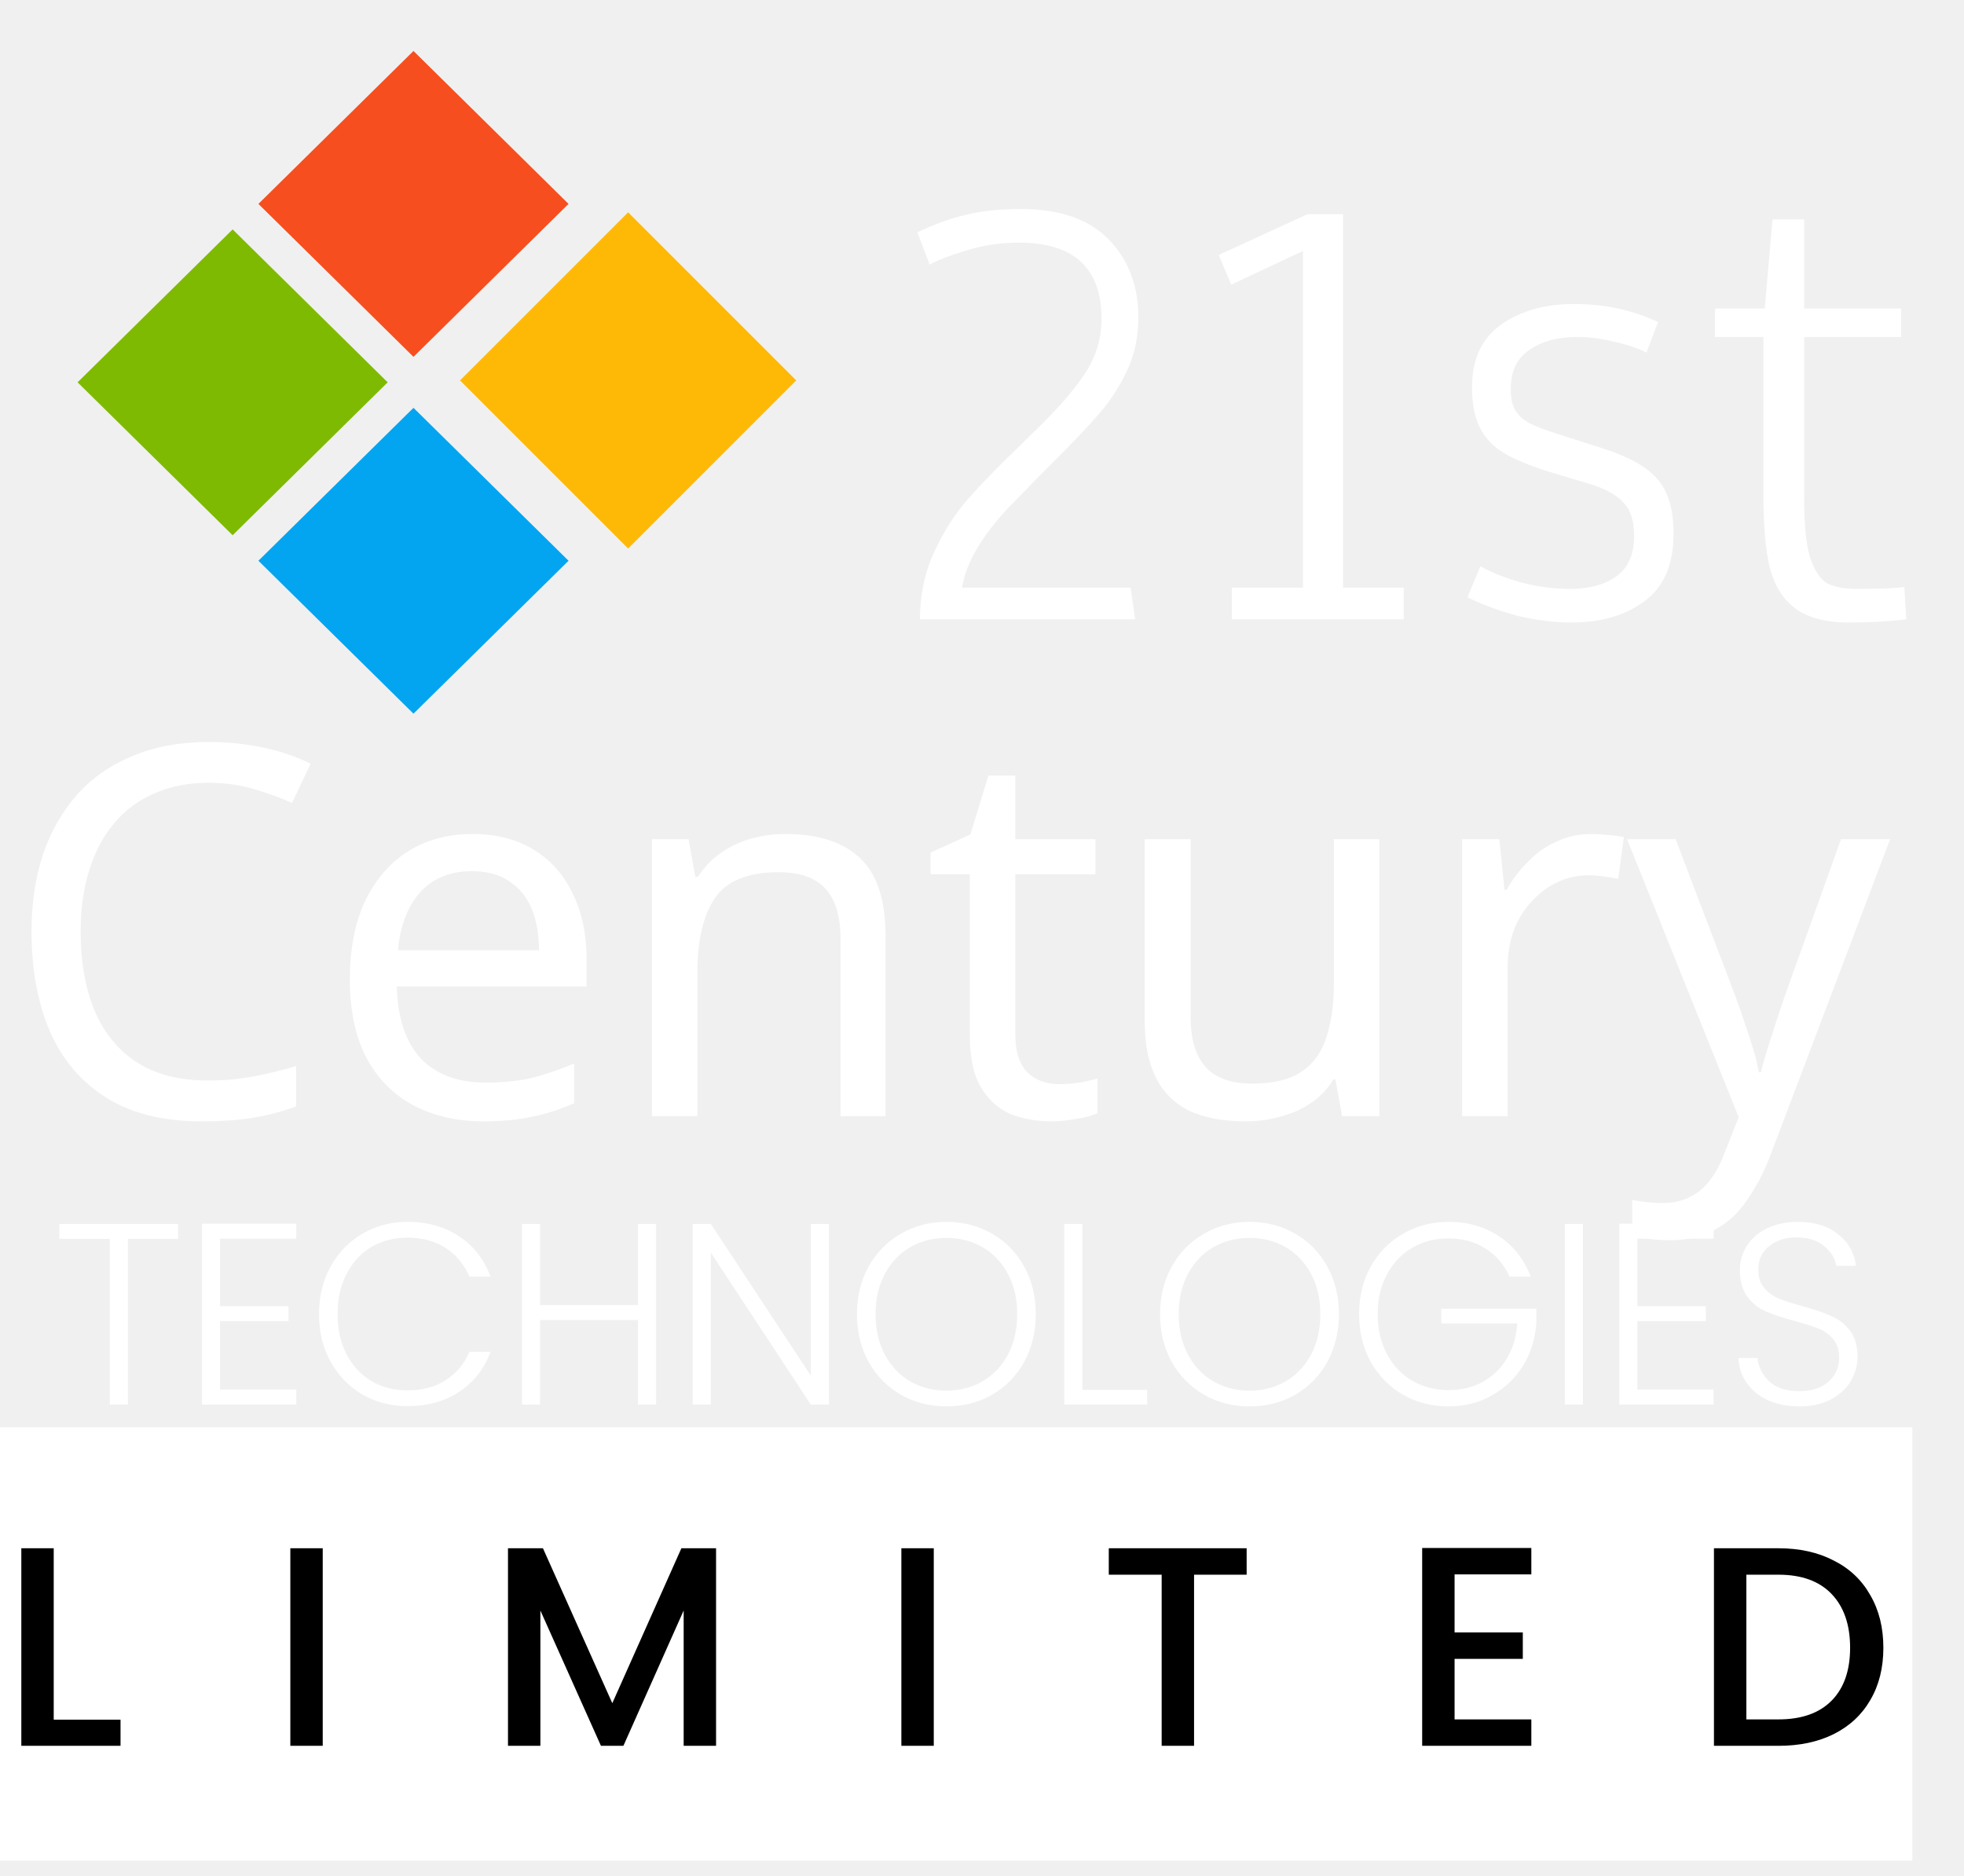
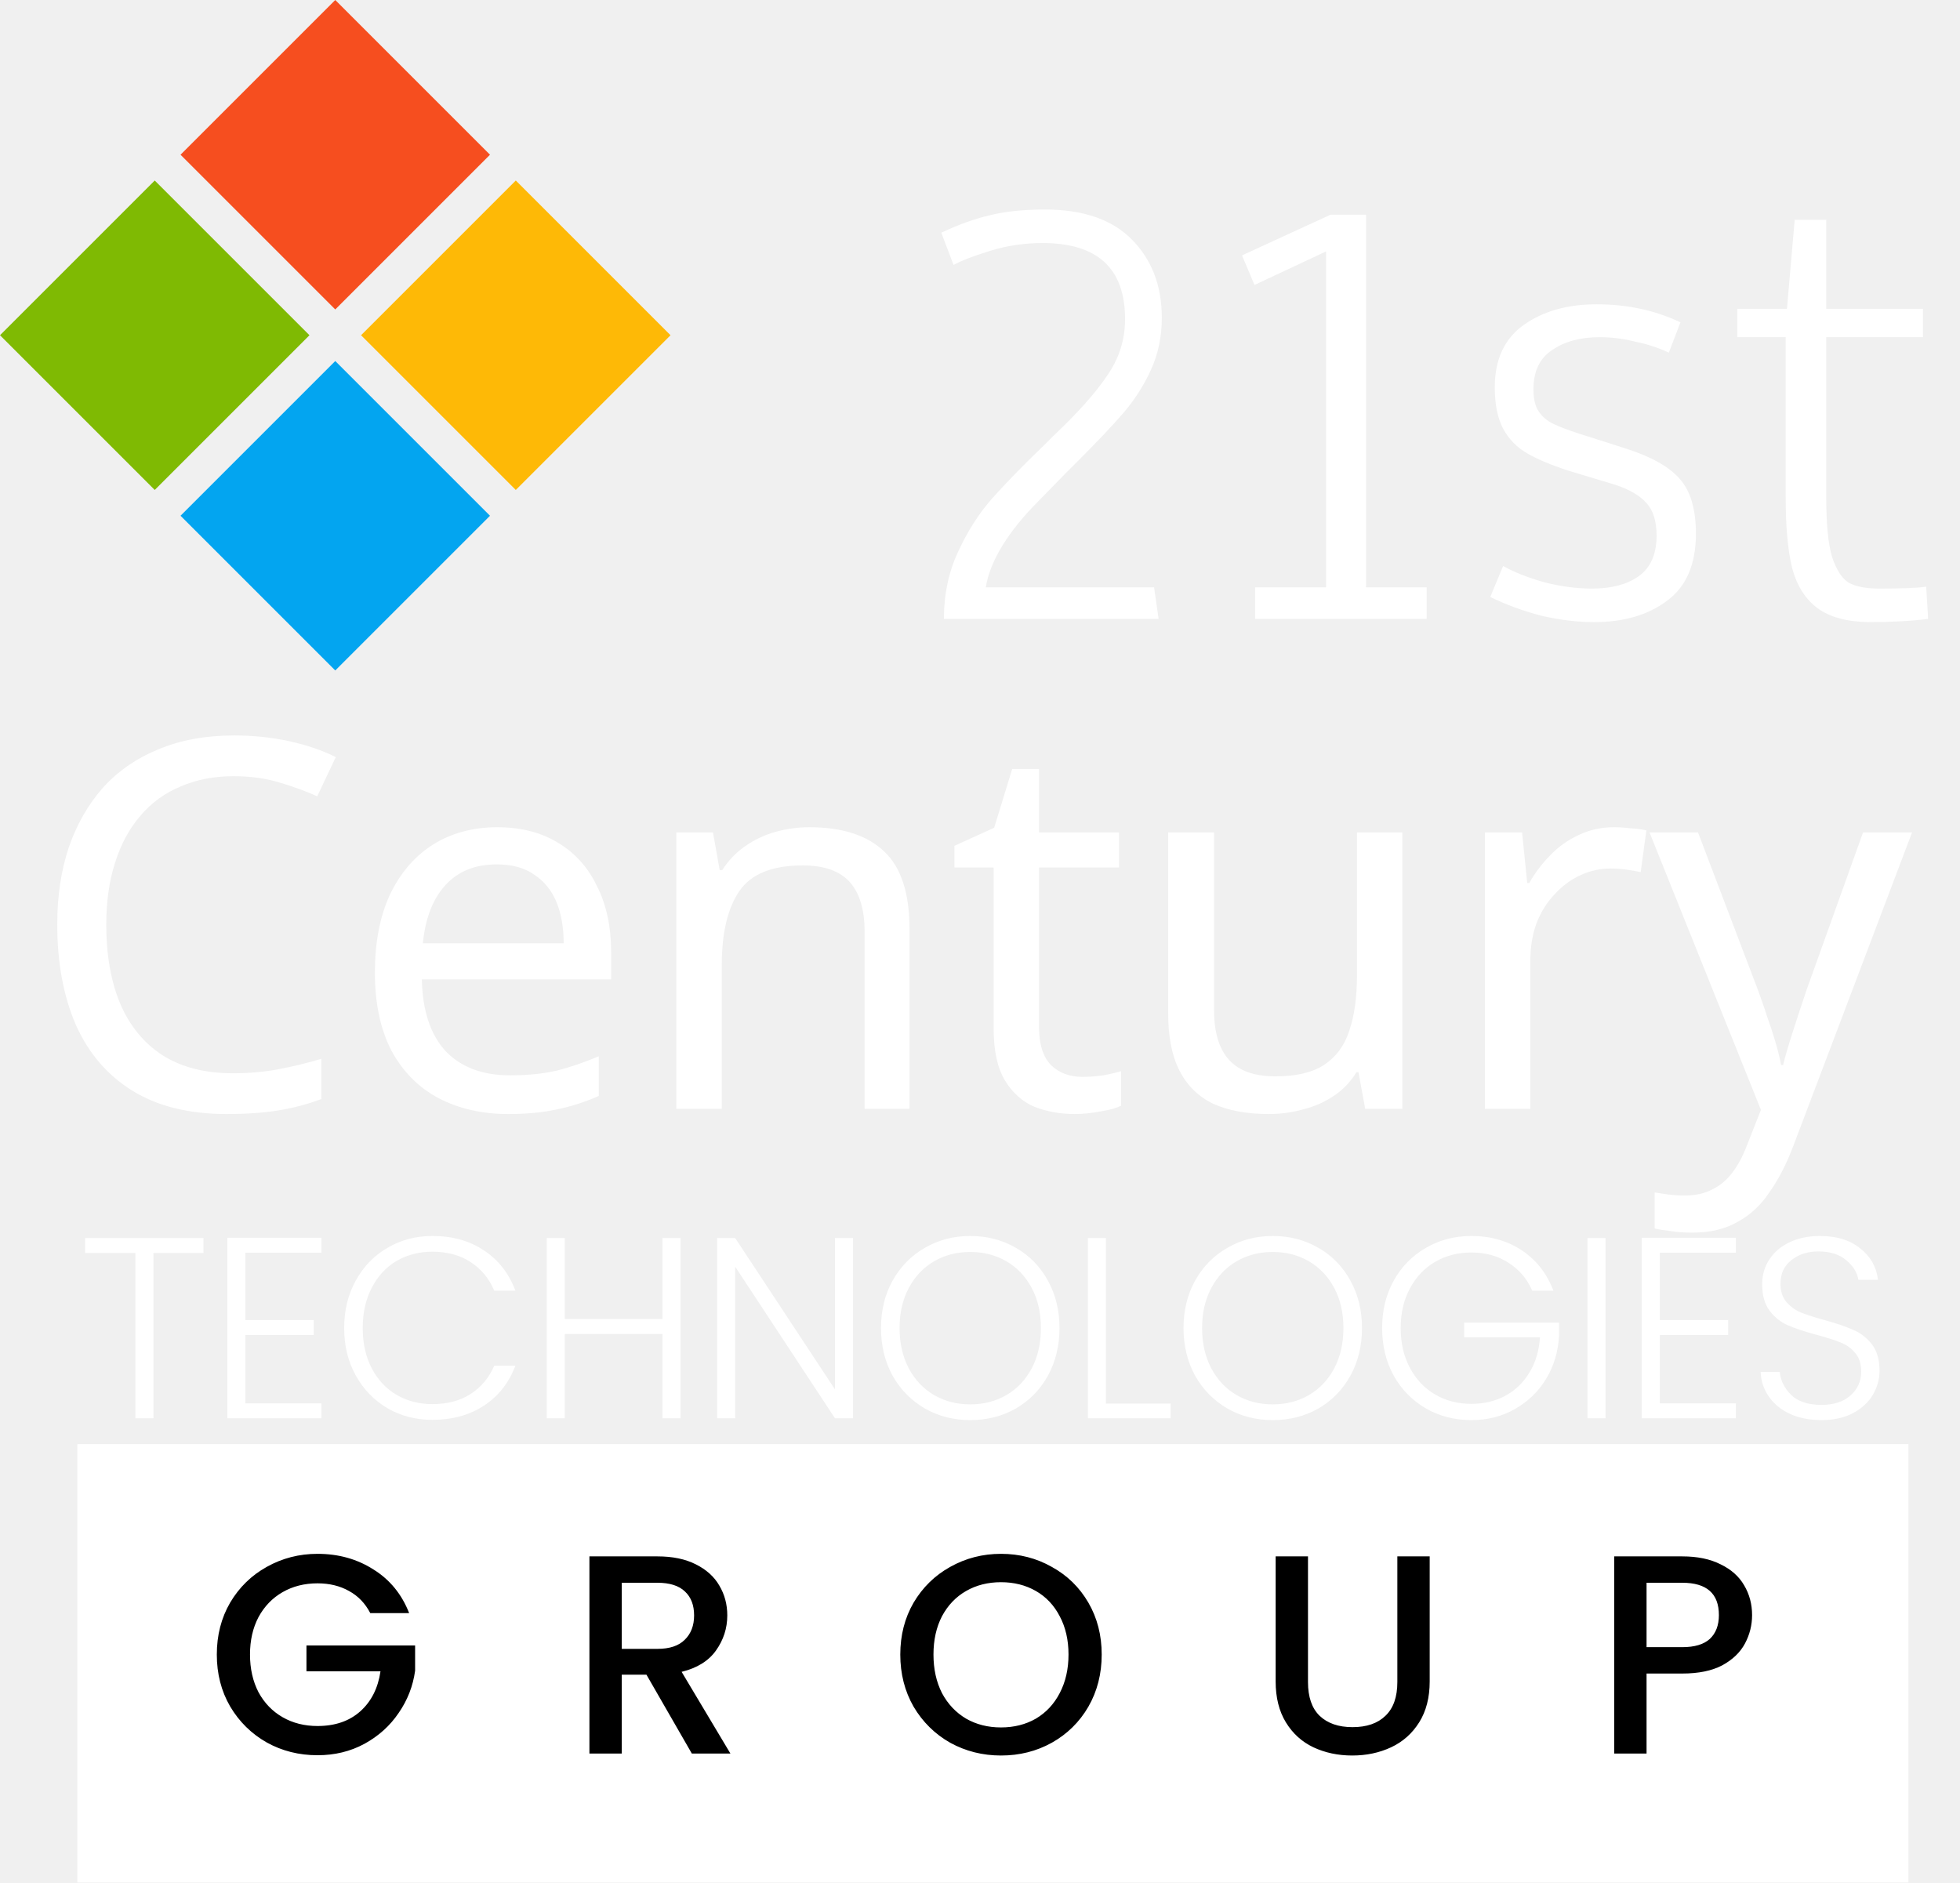
- <svg xmlns="http://www.w3.org/2000/svg" width="111" height="106" viewBox="0 0 111 106" fill="none">
-   <path d="M23.369 2.881L32.132 11.524L23.369 20.168L14.605 11.524L23.369 2.881Z" fill="#F64E1F" />
-   <path d="M13.148 12.965L21.911 21.608L13.148 30.251L4.385 21.608L13.148 12.965Z" fill="#7FBA03" />
-   <path d="M35.5 12L45 21.5L35.5 31L26 21.5L35.5 12Z" fill="#FEB906" />
-   <path d="M23.369 23.049L32.132 31.692L23.369 40.335L14.605 31.692L23.369 23.049Z" fill="#03A5F0" />
-   <path d="M51.995 35C51.995 33.612 52.263 32.347 52.798 31.203C53.334 30.034 53.979 29.024 54.734 28.172C55.488 27.32 56.474 26.31 57.691 25.141L58.239 24.594C59.578 23.328 60.576 22.208 61.233 21.234C61.915 20.261 62.255 19.19 62.255 18.021C62.255 15.149 60.697 13.713 57.582 13.713C56.559 13.713 55.573 13.859 54.624 14.151C53.675 14.443 52.981 14.711 52.543 14.954L51.849 13.128C52.823 12.666 53.736 12.337 54.587 12.143C55.44 11.924 56.486 11.814 57.728 11.814C59.894 11.814 61.537 12.386 62.657 13.53C63.777 14.674 64.337 16.147 64.337 17.948C64.337 19.019 64.13 20.005 63.716 20.906C63.302 21.806 62.779 22.622 62.146 23.352C61.537 24.058 60.673 24.971 59.553 26.091L58.823 26.821C58.653 26.991 58.154 27.503 57.326 28.355C56.498 29.182 55.829 30.01 55.318 30.837C54.807 31.665 54.49 32.456 54.368 33.211H63.898L64.154 35H51.995ZM69.622 35V33.211H73.638V14.187L69.585 16.086L68.892 14.443V14.406L73.894 12.106H75.902V33.211H79.335V35H69.622ZM88.815 35.183C87.866 35.183 86.868 35.061 85.821 34.817C84.799 34.55 83.837 34.197 82.936 33.758L83.667 32.006C84.275 32.347 85.042 32.651 85.967 32.919C86.916 33.162 87.829 33.284 88.706 33.284C89.801 33.284 90.677 33.053 91.335 32.59C92.016 32.103 92.357 31.337 92.357 30.29C92.357 29.462 92.162 28.841 91.773 28.428C91.408 28.014 90.823 27.673 90.02 27.405L87.355 26.602C86.381 26.285 85.602 25.957 85.018 25.616C84.434 25.275 83.983 24.813 83.667 24.229C83.35 23.62 83.192 22.841 83.192 21.892C83.192 20.309 83.74 19.129 84.835 18.35C85.931 17.571 87.306 17.181 88.961 17.181C90.69 17.181 92.272 17.522 93.708 18.204L93.051 19.92C92.491 19.652 91.858 19.445 91.152 19.299C90.471 19.129 89.801 19.044 89.144 19.044C88.048 19.044 87.148 19.287 86.442 19.774C85.736 20.236 85.383 20.979 85.383 22.001C85.383 22.537 85.48 22.951 85.675 23.243C85.87 23.535 86.138 23.766 86.478 23.936C86.819 24.107 87.33 24.302 88.012 24.521L90.641 25.36C92.077 25.823 93.087 26.395 93.671 27.077C94.28 27.758 94.584 28.793 94.584 30.18C94.584 31.909 94.037 33.174 92.941 33.978C91.87 34.781 90.495 35.183 88.815 35.183ZM104.34 35.183C103.099 35.158 102.137 34.891 101.455 34.379C100.774 33.868 100.299 33.114 100.031 32.115C99.788 31.117 99.666 29.779 99.666 28.099V19.044H96.928V17.437H99.739L100.177 12.398H101.967V17.437H107.444V19.044H101.967V28.136C101.967 29.645 102.076 30.764 102.295 31.495C102.539 32.225 102.855 32.712 103.245 32.955C103.658 33.174 104.23 33.284 104.961 33.284C106.275 33.284 107.164 33.247 107.626 33.174L107.736 35C106.786 35.122 105.654 35.183 104.34 35.183Z" fill="white" />
-   <path d="M11.772 44.243C10.662 44.243 9.659 44.438 8.763 44.827C7.867 45.197 7.108 45.752 6.485 46.492C5.862 47.212 5.385 48.099 5.053 49.15C4.722 50.182 4.557 51.351 4.557 52.655C4.557 54.369 4.82 55.859 5.346 57.125C5.891 58.391 6.689 59.364 7.741 60.046C8.812 60.727 10.146 61.068 11.743 61.068C12.658 61.068 13.525 60.99 14.342 60.834C15.16 60.679 15.959 60.484 16.738 60.25V62.529C15.959 62.821 15.151 63.035 14.313 63.171C13.495 63.308 12.512 63.376 11.363 63.376C9.24 63.376 7.468 62.938 6.047 62.061C4.625 61.185 3.554 59.939 2.833 58.322C2.132 56.706 1.782 54.807 1.782 52.626C1.782 51.049 1.996 49.608 2.425 48.303C2.872 46.998 3.515 45.869 4.352 44.915C5.209 43.96 6.261 43.23 7.507 42.724C8.754 42.198 10.185 41.935 11.801 41.935C12.872 41.935 13.904 42.042 14.898 42.256C15.891 42.471 16.777 42.772 17.556 43.162L16.504 45.382C15.861 45.09 15.141 44.827 14.342 44.593C13.563 44.36 12.707 44.243 11.772 44.243ZM26.694 47.135C28.038 47.135 29.186 47.427 30.141 48.011C31.114 48.595 31.854 49.423 32.361 50.494C32.887 51.545 33.15 52.782 33.15 54.204V55.752H22.429C22.468 57.524 22.916 58.877 23.773 59.812C24.649 60.727 25.866 61.185 27.424 61.185C28.417 61.185 29.294 61.097 30.053 60.922C30.832 60.727 31.631 60.455 32.448 60.104V62.353C31.65 62.704 30.861 62.957 30.082 63.113C29.303 63.288 28.378 63.376 27.307 63.376C25.827 63.376 24.513 63.074 23.364 62.47C22.234 61.867 21.348 60.971 20.706 59.783C20.082 58.575 19.771 57.105 19.771 55.372C19.771 53.658 20.053 52.188 20.618 50.961C21.202 49.734 22.01 48.79 23.043 48.128C24.094 47.466 25.311 47.135 26.694 47.135ZM26.665 49.238C25.438 49.238 24.464 49.637 23.744 50.435C23.043 51.214 22.624 52.305 22.488 53.707H30.462C30.462 52.811 30.326 52.032 30.053 51.37C29.78 50.708 29.362 50.192 28.797 49.822C28.252 49.432 27.541 49.238 26.665 49.238ZM44.38 47.135C46.249 47.135 47.661 47.592 48.615 48.508C49.569 49.403 50.047 50.864 50.047 52.889V63.084H47.505V53.064C47.505 51.799 47.223 50.854 46.658 50.231C46.093 49.608 45.207 49.296 44 49.296C42.267 49.296 41.069 49.783 40.407 50.757C39.745 51.73 39.414 53.133 39.414 54.963V63.084H36.843V47.427H38.917L39.297 49.559H39.443C39.794 49.014 40.222 48.566 40.728 48.215C41.254 47.845 41.829 47.573 42.452 47.398C43.075 47.222 43.718 47.135 44.38 47.135ZM59.837 61.273C60.226 61.273 60.626 61.243 61.035 61.185C61.444 61.107 61.775 61.029 62.028 60.951V62.908C61.755 63.045 61.366 63.152 60.859 63.23C60.353 63.327 59.866 63.376 59.399 63.376C58.581 63.376 57.821 63.239 57.12 62.967C56.439 62.675 55.884 62.178 55.455 61.477C55.027 60.776 54.813 59.793 54.813 58.527V49.413H52.593V48.186L54.842 47.164L55.864 43.834H57.383V47.427H61.911V49.413H57.383V58.468C57.383 59.423 57.607 60.133 58.055 60.601C58.522 61.049 59.116 61.273 59.837 61.273ZM77.957 47.427V63.084H75.854L75.474 61.01H75.357C75.026 61.555 74.598 62.003 74.072 62.353C73.546 62.704 72.972 62.957 72.349 63.113C71.726 63.288 71.073 63.376 70.392 63.376C69.145 63.376 68.094 63.181 67.237 62.792C66.4 62.383 65.767 61.76 65.338 60.922C64.91 60.085 64.695 59.004 64.695 57.68V47.427H67.295V57.504C67.295 58.751 67.578 59.685 68.142 60.309C68.707 60.932 69.583 61.243 70.771 61.243C71.94 61.243 72.855 61.029 73.517 60.601C74.199 60.153 74.676 59.51 74.948 58.673C75.241 57.816 75.387 56.784 75.387 55.577V47.427H77.957ZM89.938 47.135C90.231 47.135 90.542 47.154 90.873 47.193C91.224 47.212 91.525 47.251 91.779 47.31L91.457 49.676C91.204 49.617 90.922 49.569 90.61 49.53C90.318 49.491 90.036 49.471 89.763 49.471C89.159 49.471 88.585 49.598 88.04 49.851C87.494 50.104 87.008 50.465 86.579 50.932C86.151 51.38 85.81 51.925 85.557 52.568C85.323 53.21 85.206 53.931 85.206 54.729V63.084H82.636V47.427H84.739L85.031 50.289H85.148C85.479 49.705 85.878 49.179 86.346 48.712C86.813 48.225 87.348 47.845 87.952 47.573C88.556 47.281 89.218 47.135 89.938 47.135ZM91.957 47.427H94.702L98.091 56.336C98.285 56.862 98.461 57.368 98.617 57.855C98.792 58.342 98.948 58.819 99.084 59.286C99.22 59.734 99.327 60.172 99.405 60.601H99.522C99.639 60.114 99.824 59.481 100.077 58.702C100.33 57.904 100.593 57.105 100.866 56.307L104.05 47.427H106.825L100.077 65.245C99.707 66.219 99.269 67.066 98.763 67.787C98.276 68.527 97.672 69.091 96.951 69.481C96.251 69.89 95.394 70.094 94.381 70.094C93.914 70.094 93.505 70.065 93.154 70.007C92.804 69.968 92.502 69.919 92.249 69.861V67.816C92.463 67.855 92.716 67.894 93.008 67.933C93.32 67.972 93.641 67.991 93.972 67.991C94.576 67.991 95.092 67.874 95.52 67.641C95.968 67.426 96.348 67.105 96.659 66.677C96.971 66.268 97.234 65.781 97.448 65.216L98.266 63.142L91.957 47.427Z" fill="white" />
-   <path d="M10.062 69.174V70.021H7.229V79.383H6.206V70.021H3.358V69.174H10.062ZM12.436 70.007V73.819H16.306V74.666H12.436V78.536H16.744V79.383H11.413V69.16H16.744V70.007H12.436ZM18.029 74.272C18.029 73.269 18.248 72.373 18.686 71.584C19.124 70.786 19.723 70.167 20.482 69.729C21.242 69.281 22.089 69.057 23.024 69.057C24.163 69.057 25.137 69.33 25.945 69.875C26.763 70.411 27.357 71.17 27.727 72.154H26.529C26.237 71.462 25.789 70.922 25.185 70.532C24.591 70.143 23.871 69.948 23.024 69.948C22.274 69.948 21.597 70.124 20.994 70.474C20.4 70.825 19.932 71.331 19.591 71.993C19.251 72.645 19.08 73.405 19.08 74.272C19.08 75.138 19.251 75.897 19.591 76.55C19.932 77.202 20.4 77.704 20.994 78.054C21.597 78.405 22.274 78.58 23.024 78.58C23.871 78.58 24.591 78.39 25.185 78.01C25.789 77.621 26.237 77.085 26.529 76.404H27.727C27.357 77.378 26.763 78.132 25.945 78.668C25.127 79.203 24.153 79.471 23.024 79.471C22.089 79.471 21.242 79.252 20.482 78.814C19.723 78.366 19.124 77.748 18.686 76.959C18.248 76.17 18.029 75.274 18.029 74.272ZM37.081 69.174V79.383H36.059V74.607H30.523V79.383H29.501V69.174H30.523V73.76H36.059V69.174H37.081ZM46.848 79.383H45.825L40.173 70.795V79.383H39.151V69.174H40.173L45.825 77.748V69.174H46.848V79.383ZM53.487 79.486C52.542 79.486 51.685 79.266 50.916 78.828C50.147 78.38 49.538 77.762 49.09 76.974C48.652 76.175 48.433 75.274 48.433 74.272C48.433 73.269 48.652 72.373 49.09 71.584C49.538 70.786 50.147 70.167 50.916 69.729C51.685 69.281 52.542 69.057 53.487 69.057C54.441 69.057 55.303 69.281 56.072 69.729C56.841 70.167 57.445 70.786 57.883 71.584C58.321 72.373 58.54 73.269 58.54 74.272C58.54 75.274 58.321 76.175 57.883 76.974C57.445 77.762 56.841 78.38 56.072 78.828C55.303 79.266 54.441 79.486 53.487 79.486ZM53.487 78.595C54.246 78.595 54.928 78.419 55.532 78.069C56.135 77.718 56.612 77.217 56.963 76.564C57.313 75.902 57.489 75.138 57.489 74.272C57.489 73.405 57.313 72.645 56.963 71.993C56.612 71.341 56.135 70.839 55.532 70.489C54.928 70.138 54.246 69.963 53.487 69.963C52.727 69.963 52.046 70.138 51.442 70.489C50.838 70.839 50.361 71.341 50.011 71.993C49.66 72.645 49.485 73.405 49.485 74.272C49.485 75.138 49.66 75.902 50.011 76.564C50.361 77.217 50.838 77.718 51.442 78.069C52.046 78.419 52.727 78.595 53.487 78.595ZM61.17 78.551H64.836V79.383H60.148V69.174H61.17V78.551ZM70.619 79.486C69.674 79.486 68.817 79.266 68.048 78.828C67.279 78.38 66.67 77.762 66.222 76.974C65.784 76.175 65.565 75.274 65.565 74.272C65.565 73.269 65.784 72.373 66.222 71.584C66.67 70.786 67.279 70.167 68.048 69.729C68.817 69.281 69.674 69.057 70.619 69.057C71.573 69.057 72.435 69.281 73.204 69.729C73.973 70.167 74.577 70.786 75.015 71.584C75.453 72.373 75.672 73.269 75.672 74.272C75.672 75.274 75.453 76.175 75.015 76.974C74.577 77.762 73.973 78.38 73.204 78.828C72.435 79.266 71.573 79.486 70.619 79.486ZM70.619 78.595C71.378 78.595 72.06 78.419 72.663 78.069C73.267 77.718 73.744 77.217 74.095 76.564C74.445 75.902 74.621 75.138 74.621 74.272C74.621 73.405 74.445 72.645 74.095 71.993C73.744 71.341 73.267 70.839 72.663 70.489C72.06 70.138 71.378 69.963 70.619 69.963C69.859 69.963 69.178 70.138 68.574 70.489C67.97 70.839 67.493 71.341 67.143 71.993C66.792 72.645 66.617 73.405 66.617 74.272C66.617 75.138 66.792 75.902 67.143 76.564C67.493 77.217 67.97 77.718 68.574 78.069C69.178 78.419 69.859 78.595 70.619 78.595ZM85.313 72.154C85.021 71.482 84.573 70.956 83.969 70.576C83.375 70.187 82.674 69.992 81.866 69.992C81.107 69.992 80.425 70.167 79.821 70.518C79.218 70.868 78.74 71.37 78.39 72.022C78.04 72.665 77.864 73.415 77.864 74.272C77.864 75.128 78.04 75.883 78.39 76.535C78.74 77.188 79.218 77.689 79.821 78.04C80.425 78.39 81.107 78.566 81.866 78.566C82.577 78.566 83.215 78.415 83.779 78.113C84.354 77.801 84.811 77.363 85.152 76.798C85.503 76.224 85.702 75.557 85.751 74.797H81.457V73.965H86.832V74.71C86.783 75.605 86.54 76.418 86.102 77.149C85.663 77.869 85.074 78.439 84.334 78.858C83.604 79.276 82.781 79.486 81.866 79.486C80.922 79.486 80.065 79.266 79.296 78.828C78.526 78.38 77.918 77.762 77.47 76.974C77.032 76.175 76.813 75.274 76.813 74.272C76.813 73.269 77.032 72.373 77.47 71.584C77.918 70.786 78.526 70.167 79.296 69.729C80.065 69.281 80.922 69.057 81.866 69.057C82.957 69.057 83.911 69.33 84.729 69.875C85.547 70.421 86.141 71.18 86.511 72.154H85.313ZM89.464 69.174V79.383H88.442V69.174H89.464ZM92.539 70.007V73.819H96.409V74.666H92.539V78.536H96.847V79.383H91.516V69.16H96.847V70.007H92.539ZM101.695 79.486C101.024 79.486 100.43 79.369 99.913 79.135C99.407 78.901 99.008 78.575 98.716 78.156C98.424 77.738 98.268 77.27 98.249 76.754H99.329C99.378 77.251 99.597 77.689 99.987 78.069C100.376 78.439 100.946 78.624 101.695 78.624C102.387 78.624 102.932 78.449 103.331 78.098C103.74 77.738 103.945 77.285 103.945 76.74C103.945 76.302 103.833 75.951 103.609 75.688C103.385 75.416 103.107 75.216 102.776 75.089C102.445 74.953 101.988 74.807 101.403 74.651C100.722 74.466 100.181 74.286 99.782 74.111C99.383 73.936 99.042 73.663 98.76 73.293C98.477 72.923 98.336 72.421 98.336 71.789C98.336 71.263 98.472 70.795 98.745 70.386C99.018 69.968 99.402 69.642 99.899 69.408C100.396 69.174 100.965 69.057 101.608 69.057C102.552 69.057 103.312 69.291 103.886 69.758C104.47 70.216 104.806 70.81 104.894 71.54H103.784C103.716 71.122 103.487 70.752 103.098 70.43C102.708 70.099 102.182 69.934 101.52 69.934C100.907 69.934 100.396 70.099 99.987 70.43C99.578 70.752 99.373 71.195 99.373 71.759C99.373 72.188 99.485 72.533 99.709 72.796C99.933 73.059 100.211 73.259 100.542 73.395C100.882 73.531 101.34 73.677 101.914 73.833C102.577 74.018 103.112 74.203 103.521 74.388C103.93 74.564 104.276 74.836 104.558 75.206C104.84 75.576 104.982 76.073 104.982 76.696C104.982 77.173 104.855 77.626 104.602 78.054C104.349 78.483 103.974 78.828 103.477 79.091C102.981 79.354 102.387 79.486 101.695 79.486Z" fill="white" />
-   <rect width="108.08" height="24.489" transform="translate(0 80.6699)" fill="white" />
-   <path d="M3.036 97.192H6.812V98.67H1.205V87.504H3.036V97.192ZM18.24 87.504V98.67H16.409V87.504H18.24ZM40.47 87.504V98.67H38.639V91.022L35.233 98.67H33.964L30.541 91.022V98.67H28.71V87.504H30.686L34.606 96.26L38.51 87.504H40.47ZM52.774 87.504V98.67H50.943V87.504H52.774ZM70.457 87.504V88.998H67.485V98.67H65.654V88.998H62.665V87.504H70.457ZM82.209 88.982V92.26H86.065V93.754H82.209V97.176H86.547V98.67H80.377V87.488H86.547V88.982H82.209ZM100.515 87.504C101.704 87.504 102.742 87.734 103.631 88.195C104.531 88.645 105.222 89.298 105.704 90.155C106.197 91.001 106.443 91.992 106.443 93.127C106.443 94.262 106.197 95.248 105.704 96.083C105.222 96.919 104.531 97.561 103.631 98.011C102.742 98.45 101.704 98.67 100.515 98.67H96.868V87.504H100.515ZM100.515 97.176C101.821 97.176 102.823 96.822 103.519 96.115C104.215 95.409 104.563 94.412 104.563 93.127C104.563 91.831 104.215 90.819 103.519 90.091C102.823 89.362 101.821 88.998 100.515 88.998H98.699V97.176H100.515Z" fill="black" />
+ <svg xmlns="http://www.w3.org/2000/svg" width="76" height="73" viewBox="0 0 76 73" fill="none">
+   <path d="M13 0L19 6L13 12L7 6L13 0Z" fill="#F64E1F" />
+   <path d="M6 7L12 13L6 19L0 13L6 7Z" fill="#7FBA03" />
+   <path d="M20 7L26 13L20 19L14 13L20 7Z" fill="#FEB906" />
+   <path d="M13 14L19 20L13 26L7 20L13 14Z" fill="#03A5F0" />
+   <path d="M36.6 24C36.6 23.05 36.783 22.183 37.15 21.4C37.517 20.6 37.958 19.908 38.475 19.325C38.992 18.742 39.667 18.05 40.5 17.25L40.875 16.875C41.792 16.008 42.475 15.242 42.925 14.575C43.392 13.908 43.625 13.175 43.625 12.375C43.625 10.408 42.558 9.425 40.425 9.425C39.725 9.425 39.05 9.525 38.4 9.725C37.75 9.925 37.275 10.108 36.975 10.275L36.5 9.025C37.167 8.708 37.792 8.483 38.375 8.35C38.958 8.2 39.675 8.125 40.525 8.125C42.008 8.125 43.133 8.517 43.9 9.3C44.667 10.083 45.05 11.092 45.05 12.325C45.05 13.058 44.908 13.733 44.625 14.35C44.342 14.967 43.983 15.525 43.55 16.025C43.133 16.508 42.542 17.133 41.775 17.9L41.275 18.4C41.158 18.517 40.817 18.867 40.25 19.45C39.683 20.017 39.225 20.583 38.875 21.15C38.525 21.717 38.308 22.258 38.225 22.775H44.75L44.925 24H36.6ZM48.669 24V22.775H51.419V9.75L48.644 11.05L48.169 9.925V9.9L51.594 8.325H52.969V22.775H55.319V24H48.669ZM61.81 24.125C61.16 24.125 60.477 24.042 59.76 23.875C59.06 23.692 58.402 23.45 57.785 23.15L58.285 21.95C58.702 22.183 59.227 22.392 59.86 22.575C60.51 22.742 61.135 22.825 61.735 22.825C62.485 22.825 63.085 22.667 63.535 22.35C64.002 22.017 64.235 21.492 64.235 20.775C64.235 20.208 64.102 19.783 63.835 19.5C63.585 19.217 63.185 18.983 62.635 18.8L60.81 18.25C60.143 18.033 59.61 17.808 59.21 17.575C58.81 17.342 58.502 17.025 58.285 16.625C58.068 16.208 57.96 15.675 57.96 15.025C57.96 13.942 58.335 13.133 59.085 12.6C59.835 12.067 60.777 11.8 61.91 11.8C63.093 11.8 64.177 12.033 65.16 12.5L64.71 13.675C64.327 13.492 63.893 13.35 63.41 13.25C62.943 13.133 62.485 13.075 62.035 13.075C61.285 13.075 60.668 13.242 60.185 13.575C59.702 13.892 59.46 14.4 59.46 15.1C59.46 15.467 59.527 15.75 59.66 15.95C59.793 16.15 59.977 16.308 60.21 16.425C60.443 16.542 60.793 16.675 61.26 16.825L63.06 17.4C64.043 17.717 64.735 18.108 65.135 18.575C65.552 19.042 65.76 19.75 65.76 20.7C65.76 21.883 65.385 22.75 64.635 23.3C63.902 23.85 62.96 24.125 61.81 24.125ZM72.439 24.125C71.59 24.108 70.931 23.925 70.465 23.575C69.998 23.225 69.673 22.708 69.49 22.025C69.323 21.342 69.24 20.425 69.24 19.275V13.075H67.365V11.975H69.29L69.59 8.525H70.814V11.975H74.564V13.075H70.814V19.3C70.814 20.333 70.889 21.1 71.04 21.6C71.206 22.1 71.423 22.433 71.689 22.6C71.973 22.75 72.365 22.825 72.865 22.825C73.764 22.825 74.373 22.8 74.689 22.75L74.764 24C74.115 24.083 73.34 24.125 72.439 24.125Z" fill="white" />
+   <path d="M9.06 30.1C8.3 30.1 7.613 30.233 7 30.5C6.387 30.753 5.867 31.133 5.44 31.64C5.013 32.133 4.687 32.74 4.46 33.46C4.233 34.167 4.12 34.967 4.12 35.86C4.12 37.033 4.3 38.053 4.66 38.92C5.033 39.787 5.58 40.453 6.3 40.92C7.033 41.387 7.947 41.62 9.04 41.62C9.667 41.62 10.26 41.567 10.82 41.46C11.38 41.353 11.927 41.22 12.46 41.06V42.62C11.927 42.82 11.373 42.967 10.8 43.06C10.24 43.153 9.567 43.2 8.78 43.2C7.327 43.2 6.113 42.9 5.14 42.3C4.167 41.7 3.433 40.847 2.94 39.74C2.46 38.633 2.22 37.333 2.22 35.84C2.22 34.76 2.367 33.773 2.66 32.88C2.967 31.987 3.407 31.213 3.98 30.56C4.567 29.907 5.287 29.407 6.14 29.06C6.993 28.7 7.973 28.52 9.08 28.52C9.813 28.52 10.52 28.593 11.2 28.74C11.88 28.887 12.487 29.093 13.02 29.36L12.3 30.88C11.86 30.68 11.367 30.5 10.82 30.34C10.287 30.18 9.7 30.1 9.06 30.1ZM19.277 32.08C20.197 32.08 20.983 32.28 21.637 32.68C22.303 33.08 22.81 33.647 23.157 34.38C23.517 35.1 23.697 35.947 23.697 36.92V37.98H16.357C16.383 39.193 16.69 40.12 17.277 40.76C17.877 41.387 18.71 41.7 19.777 41.7C20.457 41.7 21.057 41.64 21.577 41.52C22.11 41.387 22.657 41.2 23.217 40.96V42.5C22.67 42.74 22.13 42.913 21.597 43.02C21.063 43.14 20.43 43.2 19.697 43.2C18.683 43.2 17.783 42.993 16.997 42.58C16.223 42.167 15.617 41.553 15.177 40.74C14.75 39.913 14.537 38.907 14.537 37.72C14.537 36.547 14.73 35.54 15.117 34.7C15.517 33.86 16.07 33.213 16.777 32.76C17.497 32.307 18.33 32.08 19.277 32.08ZM19.257 33.52C18.417 33.52 17.75 33.793 17.257 34.34C16.777 34.873 16.49 35.62 16.397 36.58H21.857C21.857 35.967 21.763 35.433 21.577 34.98C21.39 34.527 21.103 34.173 20.717 33.92C20.343 33.653 19.857 33.52 19.257 33.52ZM31.386 32.08C32.666 32.08 33.632 32.393 34.286 33.02C34.939 33.633 35.266 34.633 35.266 36.02V43H33.526V36.14C33.526 35.273 33.332 34.627 32.946 34.2C32.559 33.773 31.952 33.56 31.126 33.56C29.939 33.56 29.119 33.893 28.666 34.56C28.212 35.227 27.986 36.187 27.986 37.44V43H26.226V32.28H27.646L27.906 33.74H28.006C28.246 33.367 28.539 33.06 28.886 32.82C29.246 32.567 29.639 32.38 30.066 32.26C30.492 32.14 30.932 32.08 31.386 32.08ZM41.969 41.76C42.236 41.76 42.509 41.74 42.789 41.7C43.069 41.647 43.296 41.593 43.469 41.54V42.88C43.282 42.973 43.016 43.047 42.669 43.1C42.322 43.167 41.989 43.2 41.669 43.2C41.109 43.2 40.589 43.107 40.109 42.92C39.642 42.72 39.262 42.38 38.969 41.9C38.676 41.42 38.529 40.747 38.529 39.88V33.64H37.009V32.8L38.549 32.1L39.249 29.82H40.289V32.28H43.389V33.64H40.289V39.84C40.289 40.493 40.442 40.98 40.749 41.3C41.069 41.607 41.476 41.76 41.969 41.76ZM54.376 32.28V43H52.936L52.676 41.58H52.596C52.369 41.953 52.076 42.26 51.716 42.5C51.356 42.74 50.962 42.913 50.536 43.02C50.109 43.14 49.662 43.2 49.196 43.2C48.342 43.2 47.622 43.067 47.036 42.8C46.462 42.52 46.029 42.093 45.736 41.52C45.442 40.947 45.296 40.207 45.296 39.3V32.28H47.076V39.18C47.076 40.033 47.269 40.673 47.656 41.1C48.042 41.527 48.642 41.74 49.456 41.74C50.256 41.74 50.882 41.593 51.336 41.3C51.802 40.993 52.129 40.553 52.316 39.98C52.516 39.393 52.616 38.687 52.616 37.86V32.28H54.376ZM62.579 32.08C62.779 32.08 62.992 32.093 63.219 32.12C63.459 32.133 63.666 32.16 63.839 32.2L63.619 33.82C63.446 33.78 63.252 33.747 63.039 33.72C62.839 33.693 62.646 33.68 62.459 33.68C62.046 33.68 61.652 33.767 61.279 33.94C60.906 34.113 60.572 34.36 60.279 34.68C59.986 34.987 59.752 35.36 59.579 35.8C59.419 36.24 59.339 36.733 59.339 37.28V43H57.579V32.28H59.019L59.219 34.24H59.299C59.526 33.84 59.799 33.48 60.119 33.16C60.439 32.827 60.806 32.567 61.219 32.38C61.632 32.18 62.086 32.08 62.579 32.08ZM63.961 32.28H65.841L68.161 38.38C68.294 38.74 68.414 39.087 68.521 39.42C68.641 39.753 68.747 40.08 68.841 40.4C68.934 40.707 69.007 41.007 69.061 41.3H69.141C69.221 40.967 69.347 40.533 69.521 40C69.694 39.453 69.874 38.907 70.061 38.36L72.241 32.28H74.141L69.521 44.48C69.267 45.147 68.967 45.727 68.621 46.22C68.287 46.727 67.874 47.113 67.381 47.38C66.901 47.66 66.314 47.8 65.621 47.8C65.301 47.8 65.021 47.78 64.781 47.74C64.541 47.713 64.334 47.68 64.161 47.64V46.24C64.307 46.267 64.481 46.293 64.681 46.32C64.894 46.347 65.114 46.36 65.341 46.36C65.754 46.36 66.107 46.28 66.401 46.12C66.707 45.973 66.967 45.753 67.181 45.46C67.394 45.18 67.574 44.847 67.721 44.46L68.281 43.04L63.961 32.28Z" fill="white" />
+   <path d="M7.89 48.01V48.59H5.95V55H5.25V48.59H3.3V48.01H7.89ZM9.515 48.58V51.19H12.165V51.77H9.515V54.42H12.465V55H8.815V48H12.465V48.58H9.515ZM13.345 51.5C13.345 50.813 13.495 50.2 13.795 49.66C14.095 49.113 14.505 48.69 15.025 48.39C15.545 48.083 16.125 47.93 16.765 47.93C17.545 47.93 18.211 48.117 18.765 48.49C19.325 48.857 19.731 49.377 19.985 50.05H19.165C18.965 49.577 18.658 49.207 18.245 48.94C17.838 48.673 17.345 48.54 16.765 48.54C16.251 48.54 15.788 48.66 15.375 48.9C14.968 49.14 14.648 49.487 14.415 49.94C14.181 50.387 14.065 50.907 14.065 51.5C14.065 52.093 14.181 52.613 14.415 53.06C14.648 53.507 14.968 53.85 15.375 54.09C15.788 54.33 16.251 54.45 16.765 54.45C17.345 54.45 17.838 54.32 18.245 54.06C18.658 53.793 18.965 53.427 19.165 52.96H19.985C19.731 53.627 19.325 54.143 18.765 54.51C18.205 54.877 17.538 55.06 16.765 55.06C16.125 55.06 15.545 54.91 15.025 54.61C14.505 54.303 14.095 53.88 13.795 53.34C13.495 52.8 13.345 52.187 13.345 51.5ZM26.39 48.01V55H25.689V51.73H21.899V55H21.2V48.01H21.899V51.15H25.689V48.01H26.39ZM33.077 55H32.377L28.507 49.12V55H27.807V48.01H28.507L32.377 53.88V48.01H33.077V55ZM37.622 55.07C36.975 55.07 36.389 54.92 35.862 54.62C35.335 54.313 34.919 53.89 34.612 53.35C34.312 52.803 34.162 52.187 34.162 51.5C34.162 50.813 34.312 50.2 34.612 49.66C34.919 49.113 35.335 48.69 35.862 48.39C36.389 48.083 36.975 47.93 37.622 47.93C38.275 47.93 38.865 48.083 39.392 48.39C39.919 48.69 40.332 49.113 40.632 49.66C40.932 50.2 41.082 50.813 41.082 51.5C41.082 52.187 40.932 52.803 40.632 53.35C40.332 53.89 39.919 54.313 39.392 54.62C38.865 54.92 38.275 55.07 37.622 55.07ZM37.622 54.46C38.142 54.46 38.609 54.34 39.022 54.1C39.435 53.86 39.762 53.517 40.002 53.07C40.242 52.617 40.362 52.093 40.362 51.5C40.362 50.907 40.242 50.387 40.002 49.94C39.762 49.493 39.435 49.15 39.022 48.91C38.609 48.67 38.142 48.55 37.622 48.55C37.102 48.55 36.635 48.67 36.222 48.91C35.809 49.15 35.482 49.493 35.242 49.94C35.002 50.387 34.882 50.907 34.882 51.5C34.882 52.093 35.002 52.617 35.242 53.07C35.482 53.517 35.809 53.86 36.222 54.1C36.635 54.34 37.102 54.46 37.622 54.46ZM42.883 54.43H45.393V55H42.183V48.01H42.883V54.43ZM49.352 55.07C48.705 55.07 48.118 54.92 47.592 54.62C47.065 54.313 46.648 53.89 46.342 53.35C46.042 52.803 45.892 52.187 45.892 51.5C45.892 50.813 46.042 50.2 46.342 49.66C46.648 49.113 47.065 48.69 47.592 48.39C48.118 48.083 48.705 47.93 49.352 47.93C50.005 47.93 50.595 48.083 51.122 48.39C51.648 48.69 52.062 49.113 52.362 49.66C52.662 50.2 52.812 50.813 52.812 51.5C52.812 52.187 52.662 52.803 52.362 53.35C52.062 53.89 51.648 54.313 51.122 54.62C50.595 54.92 50.005 55.07 49.352 55.07ZM49.352 54.46C49.872 54.46 50.339 54.34 50.752 54.1C51.165 53.86 51.492 53.517 51.732 53.07C51.972 52.617 52.092 52.093 52.092 51.5C52.092 50.907 51.972 50.387 51.732 49.94C51.492 49.493 51.165 49.15 50.752 48.91C50.339 48.67 49.872 48.55 49.352 48.55C48.832 48.55 48.365 48.67 47.952 48.91C47.538 49.15 47.212 49.493 46.972 49.94C46.732 50.387 46.612 50.907 46.612 51.5C46.612 52.093 46.732 52.617 46.972 53.07C47.212 53.517 47.538 53.86 47.952 54.1C48.365 54.34 48.832 54.46 49.352 54.46ZM59.413 50.05C59.213 49.59 58.906 49.23 58.493 48.97C58.086 48.703 57.606 48.57 57.053 48.57C56.533 48.57 56.066 48.69 55.653 48.93C55.239 49.17 54.913 49.513 54.673 49.96C54.433 50.4 54.313 50.913 54.313 51.5C54.313 52.087 54.433 52.603 54.673 53.05C54.913 53.497 55.239 53.84 55.653 54.08C56.066 54.32 56.533 54.44 57.053 54.44C57.539 54.44 57.976 54.337 58.363 54.13C58.756 53.917 59.069 53.617 59.303 53.23C59.543 52.837 59.679 52.38 59.713 51.86H56.773V51.29H60.453V51.8C60.419 52.413 60.253 52.97 59.953 53.47C59.653 53.963 59.249 54.353 58.743 54.64C58.243 54.927 57.679 55.07 57.053 55.07C56.406 55.07 55.819 54.92 55.293 54.62C54.766 54.313 54.349 53.89 54.043 53.35C53.743 52.803 53.593 52.187 53.593 51.5C53.593 50.813 53.743 50.2 54.043 49.66C54.349 49.113 54.766 48.69 55.293 48.39C55.819 48.083 56.406 47.93 57.053 47.93C57.799 47.93 58.453 48.117 59.013 48.49C59.573 48.863 59.979 49.383 60.233 50.05H59.413ZM62.255 48.01V55H61.555V48.01H62.255ZM64.36 48.58V51.19H67.01V51.77H64.36V54.42H67.31V55H63.66V48H67.31V48.58H64.36ZM70.629 55.07C70.169 55.07 69.763 54.99 69.409 54.83C69.063 54.67 68.789 54.447 68.589 54.16C68.389 53.873 68.283 53.553 68.269 53.2H69.009C69.043 53.54 69.193 53.84 69.459 54.1C69.726 54.353 70.116 54.48 70.629 54.48C71.103 54.48 71.476 54.36 71.749 54.12C72.029 53.873 72.169 53.563 72.169 53.19C72.169 52.89 72.093 52.65 71.939 52.47C71.786 52.283 71.596 52.147 71.37 52.06C71.143 51.967 70.829 51.867 70.429 51.76C69.963 51.633 69.593 51.51 69.319 51.39C69.046 51.27 68.813 51.083 68.619 50.83C68.426 50.577 68.329 50.233 68.329 49.8C68.329 49.44 68.423 49.12 68.609 48.84C68.796 48.553 69.059 48.33 69.399 48.17C69.739 48.01 70.129 47.93 70.569 47.93C71.216 47.93 71.736 48.09 72.129 48.41C72.529 48.723 72.76 49.13 72.82 49.63H72.059C72.013 49.343 71.856 49.09 71.589 48.87C71.323 48.643 70.963 48.53 70.509 48.53C70.089 48.53 69.739 48.643 69.459 48.87C69.179 49.09 69.039 49.393 69.039 49.78C69.039 50.073 69.116 50.31 69.269 50.49C69.423 50.67 69.613 50.807 69.839 50.9C70.073 50.993 70.386 51.093 70.779 51.2C71.233 51.327 71.6 51.453 71.879 51.58C72.159 51.7 72.396 51.887 72.59 52.14C72.783 52.393 72.879 52.733 72.879 53.16C72.879 53.487 72.793 53.797 72.62 54.09C72.446 54.383 72.189 54.62 71.85 54.8C71.509 54.98 71.103 55.07 70.629 55.07Z" fill="white" />
+   <rect width="71" height="17" transform="translate(3 56)" fill="white" />
+   <path d="M14.358 62.555C14.16 62.174 13.885 61.888 13.533 61.697C13.181 61.499 12.774 61.4 12.312 61.4C11.806 61.4 11.355 61.514 10.959 61.741C10.563 61.968 10.251 62.291 10.024 62.709C9.804 63.127 9.694 63.611 9.694 64.161C9.694 64.711 9.804 65.199 10.024 65.624C10.251 66.042 10.563 66.365 10.959 66.592C11.355 66.819 11.806 66.933 12.312 66.933C12.994 66.933 13.548 66.742 13.973 66.361C14.398 65.98 14.659 65.463 14.754 64.81H11.883V63.809H16.096V64.788C16.015 65.382 15.803 65.928 15.458 66.427C15.121 66.926 14.677 67.325 14.127 67.626C13.584 67.919 12.979 68.066 12.312 68.066C11.593 68.066 10.937 67.901 10.343 67.571C9.749 67.234 9.276 66.768 8.924 66.174C8.579 65.58 8.407 64.909 8.407 64.161C8.407 63.413 8.579 62.742 8.924 62.148C9.276 61.554 9.749 61.092 10.343 60.762C10.944 60.425 11.601 60.256 12.312 60.256C13.126 60.256 13.848 60.458 14.479 60.861C15.117 61.257 15.579 61.822 15.865 62.555H14.358ZM26.826 68L25.066 64.942H24.109V68H22.855V60.355H25.495C26.081 60.355 26.576 60.458 26.98 60.663C27.39 60.868 27.695 61.143 27.893 61.488C28.098 61.833 28.201 62.218 28.201 62.643C28.201 63.142 28.054 63.596 27.761 64.007C27.475 64.41 27.031 64.685 26.43 64.832L28.322 68H26.826ZM24.109 63.941H25.495C25.964 63.941 26.316 63.824 26.551 63.589C26.793 63.354 26.914 63.039 26.914 62.643C26.914 62.247 26.797 61.939 26.562 61.719C26.327 61.492 25.971 61.378 25.495 61.378H24.109V63.941ZM38.814 68.077C38.103 68.077 37.446 67.912 36.845 67.582C36.251 67.245 35.778 66.779 35.426 66.185C35.081 65.584 34.909 64.909 34.909 64.161C34.909 63.413 35.081 62.742 35.426 62.148C35.778 61.554 36.251 61.092 36.845 60.762C37.446 60.425 38.103 60.256 38.814 60.256C39.533 60.256 40.189 60.425 40.783 60.762C41.384 61.092 41.857 61.554 42.202 62.148C42.547 62.742 42.719 63.413 42.719 64.161C42.719 64.909 42.547 65.584 42.202 66.185C41.857 66.779 41.384 67.245 40.783 67.582C40.189 67.912 39.533 68.077 38.814 68.077ZM38.814 66.988C39.32 66.988 39.771 66.874 40.167 66.647C40.563 66.412 40.871 66.082 41.091 65.657C41.318 65.224 41.432 64.726 41.432 64.161C41.432 63.596 41.318 63.101 41.091 62.676C40.871 62.251 40.563 61.924 40.167 61.697C39.771 61.47 39.32 61.356 38.814 61.356C38.308 61.356 37.857 61.47 37.461 61.697C37.065 61.924 36.753 62.251 36.526 62.676C36.306 63.101 36.196 63.596 36.196 64.161C36.196 64.726 36.306 65.224 36.526 65.657C36.753 66.082 37.065 66.412 37.461 66.647C37.857 66.874 38.308 66.988 38.814 66.988ZM50.718 60.355V65.228C50.718 65.807 50.868 66.244 51.169 66.537C51.477 66.83 51.902 66.977 52.445 66.977C52.995 66.977 53.42 66.83 53.721 66.537C54.029 66.244 54.183 65.807 54.183 65.228V60.355H55.437V65.206C55.437 65.829 55.301 66.357 55.03 66.79C54.759 67.223 54.396 67.545 53.941 67.758C53.486 67.971 52.984 68.077 52.434 68.077C51.884 68.077 51.382 67.971 50.927 67.758C50.48 67.545 50.124 67.223 49.86 66.79C49.596 66.357 49.464 65.829 49.464 65.206V60.355H50.718ZM67.938 62.632C67.938 63.021 67.846 63.387 67.663 63.732C67.479 64.077 67.186 64.359 66.783 64.579C66.379 64.792 65.862 64.898 65.232 64.898H63.846V68H62.592V60.355H65.232C65.818 60.355 66.313 60.458 66.717 60.663C67.127 60.861 67.432 61.132 67.63 61.477C67.835 61.822 67.938 62.207 67.938 62.632ZM65.232 63.875C65.708 63.875 66.064 63.769 66.299 63.556C66.533 63.336 66.651 63.028 66.651 62.632C66.651 61.796 66.178 61.378 65.232 61.378H63.846V63.875H65.232Z" fill="black" />
</svg>
